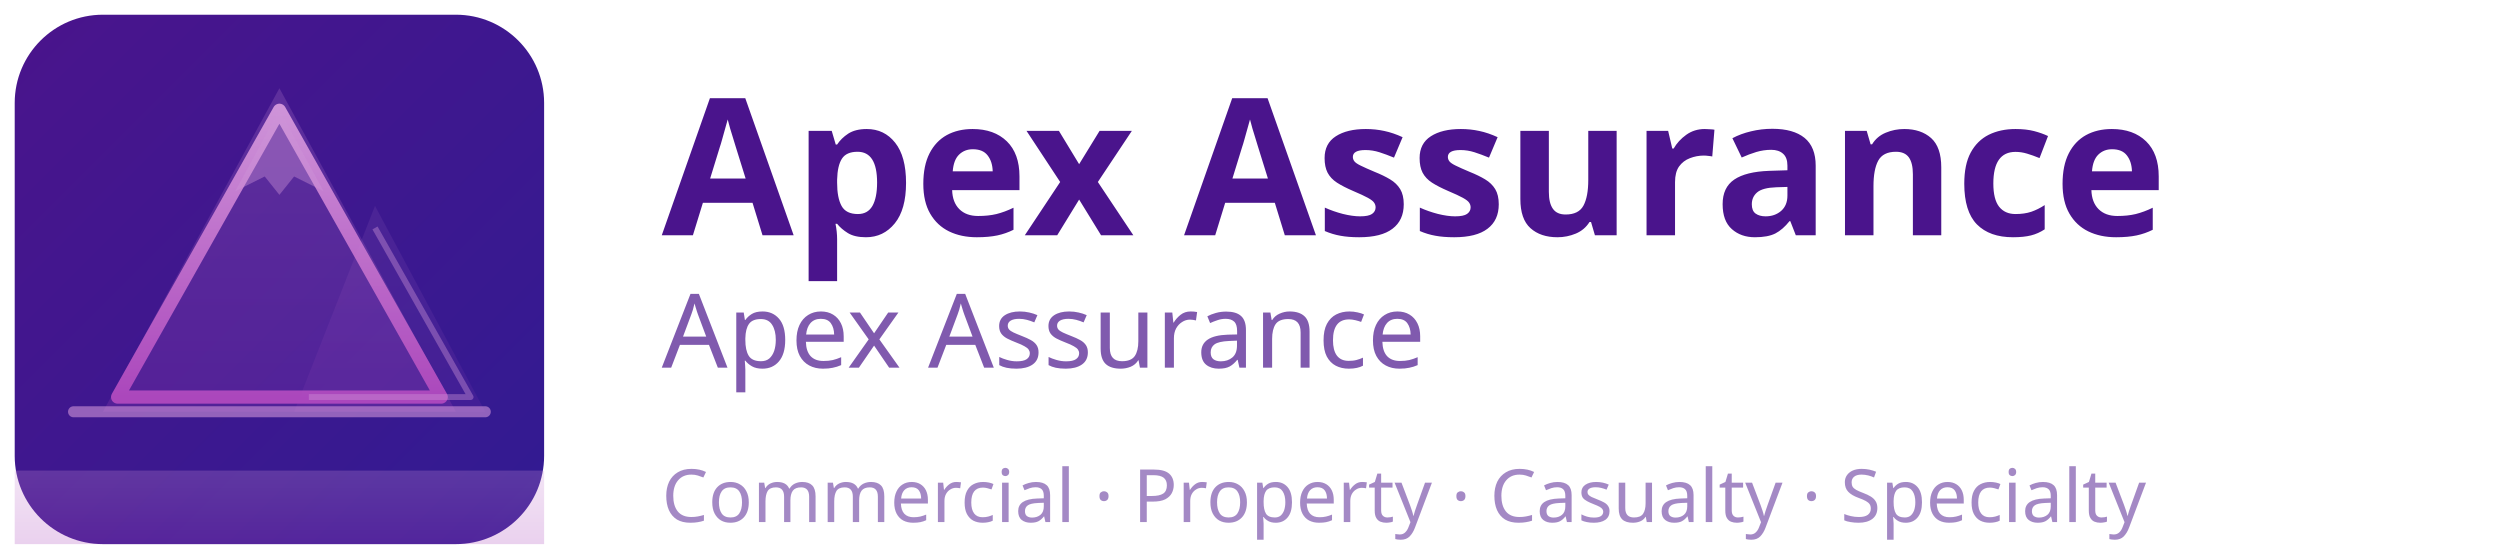
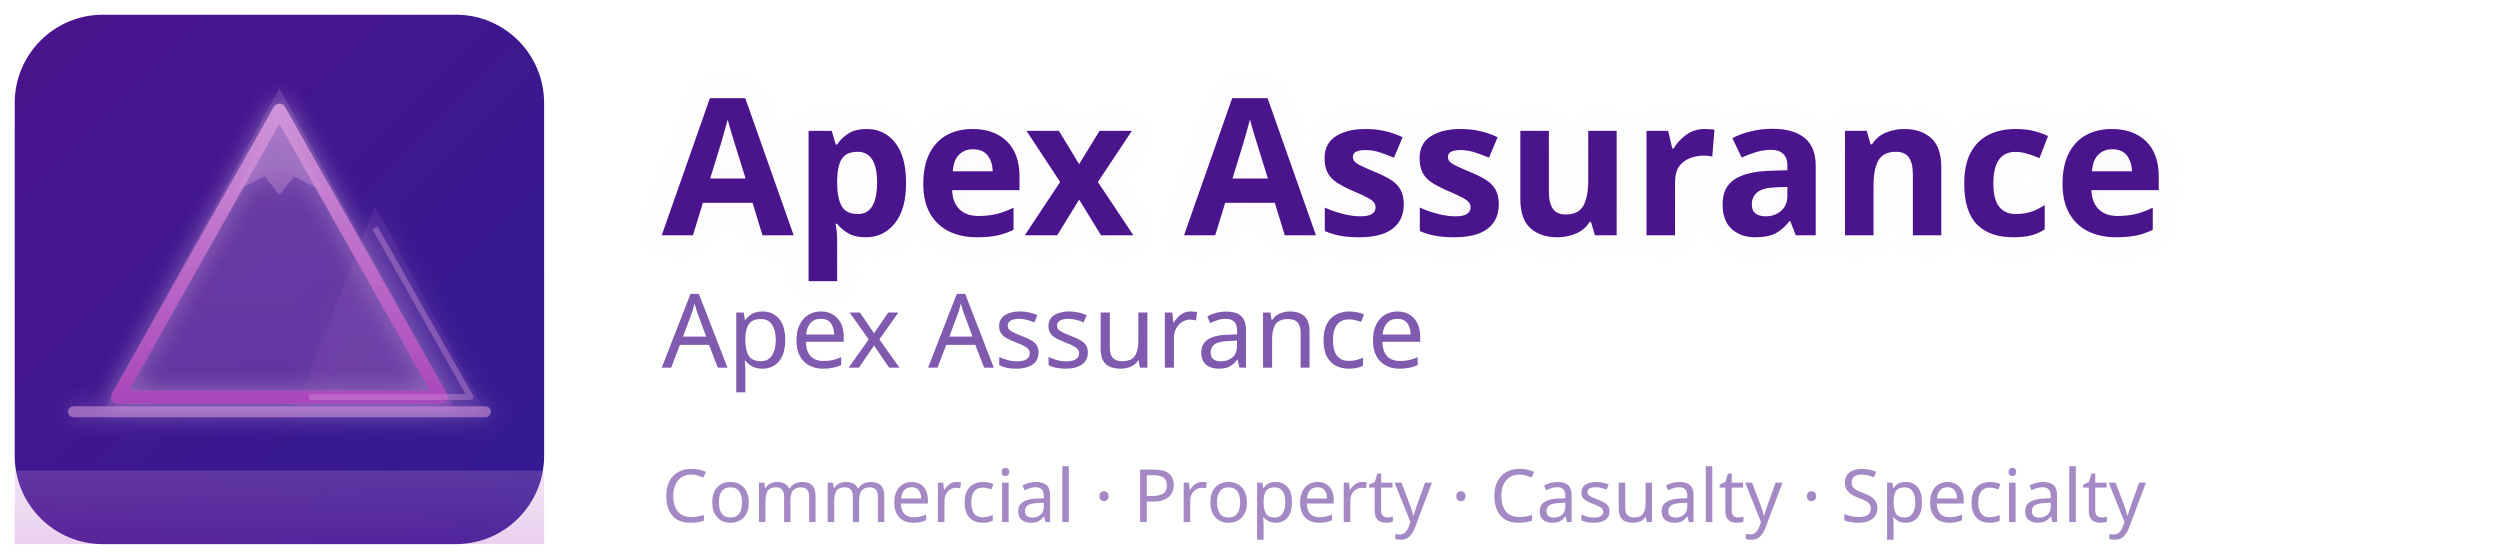
<svg xmlns="http://www.w3.org/2000/svg" viewBox="12 2 340 76" width="1020" height="228">
  <defs>
    <linearGradient id="xmBg" x1="0" y1="0" x2="1" y2="1">
      <stop offset="0%" stop-color="#4A148C" />
      <stop offset="100%" stop-color="#311B92" />
    </linearGradient>
    <linearGradient id="xmPeak" x1="0.5" y1="0" x2="0.5" y2="1">
      <stop offset="0%" stop-color="#CE93D8" />
      <stop offset="100%" stop-color="#AB47BC" />
    </linearGradient>
    <linearGradient id="xmLine" x1="0" y1="0" x2="1" y2="0">
      <stop offset="0%" stop-color="#CE93D8" stop-opacity="0.8" />
      <stop offset="100%" stop-color="#CE93D8" stop-opacity="0" />
    </linearGradient>
+     <filter id="xmGl" x="-20%" y="-20%" width="140%" height="140%">
+       <feGaussianBlur in="SourceGraphic" stdDeviation="1.5" result="blur" />
+       <feColorMatrix in="blur" type="matrix" values="0 0 0 0 0.81 0 0 0 0 0.58 0 0 0 0 0.85 0 0 0 0.5 0" result="glow" />
+       <feMerge>
+         <feMergeNode in="glow" />
+         <feMergeNode in="SourceGraphic" />
+       </feMerge>
+     </filter>
  </defs>
  <rect x="14" y="4" width="72" height="72" rx="12" fill="url(#xmBg)" />
-   <path d="M50 14 L74 58 L26 58 Z" fill="url(#xmPeak)" opacity="0.2" />
-   <path d="M50 17 L72 56 L28 56 Z" fill="none" stroke="url(#xmPeak)" stroke-width="1.8" stroke-linejoin="round" />
-   <path d="M50 17 L56 28 L52 26 L50 28.5 L48 26 L44 28 Z" fill="#CE93D8" opacity="0.4" />
-   <path d="M63 30 L78 58 L52 58 Z" fill="url(#xmPeak)" opacity="0.1" />
-   <path d="M63 33 L76 56 L54 56" fill="none" stroke="#CE93D8" stroke-width="0.8" opacity="0.4" stroke-linejoin="round" />
-   <line x1="22" y1="58" x2="78" y2="58" stroke="#CE93D8" stroke-width="1.5" stroke-linecap="round" opacity="0.6" />
+   <g filter="url(#xmGl)">
+     <path d="M50 14 L74 58 L26 58 Z" fill="url(#xmPeak)" opacity="0.2" />
+     <path d="M50 17 L72 56 L28 56 Z" fill="none" stroke="url(#xmPeak)" stroke-width="1.8" stroke-linejoin="round" />
+     <path d="M50 17 L56 28 L52 26 L50 28.5 L48 26 L44 28 Z" fill="#CE93D8" opacity="0.4" />
+     <path d="M63 30 L78 58 L52 58 Z" fill="url(#xmPeak)" opacity="0.1" />
+     <path d="M63 33 L76 56 L54 56" fill="none" stroke="#CE93D8" stroke-width="0.8" opacity="0.4" stroke-linejoin="round" />
+     <line x1="22" y1="58" x2="78" y2="58" stroke="#CE93D8" stroke-width="1.5" stroke-linecap="round" opacity="0.6" />
+   </g>
  <rect x="14" y="66" width="72" height="10" fill="url(#xmPeak)" opacity="0.25" clip-path="inset(0 0 0 0 round 0 0 12 12)" />
+   <text x="102" y="34" font-family="'Segoe UI',system-ui,sans-serif" font-size="26" font-weight="700" fill="#CE93D8" opacity="0.3" filter="url(#xmGl)">Apex Assurance</text>
  <text x="102" y="34" font-family="'Segoe UI',system-ui,sans-serif" font-size="26" font-weight="700" fill="#4A148C">Apex Assurance</text>
  <text x="102" y="52" font-family="'Segoe UI',system-ui,sans-serif" font-size="14" font-weight="300" fill="#4A148C" opacity="0.7">Apex Assurance</text>
  <line x1="102" y1="60" x2="350" y2="60" stroke="url(#xmLine)" stroke-width="1" />
  <text x="102" y="73" font-family="'Segoe UI',system-ui,sans-serif" font-size="10" font-weight="300" fill="#4A148C" opacity="0.5">Commercial · Property · Casualty · Specialty</text>
</svg>
